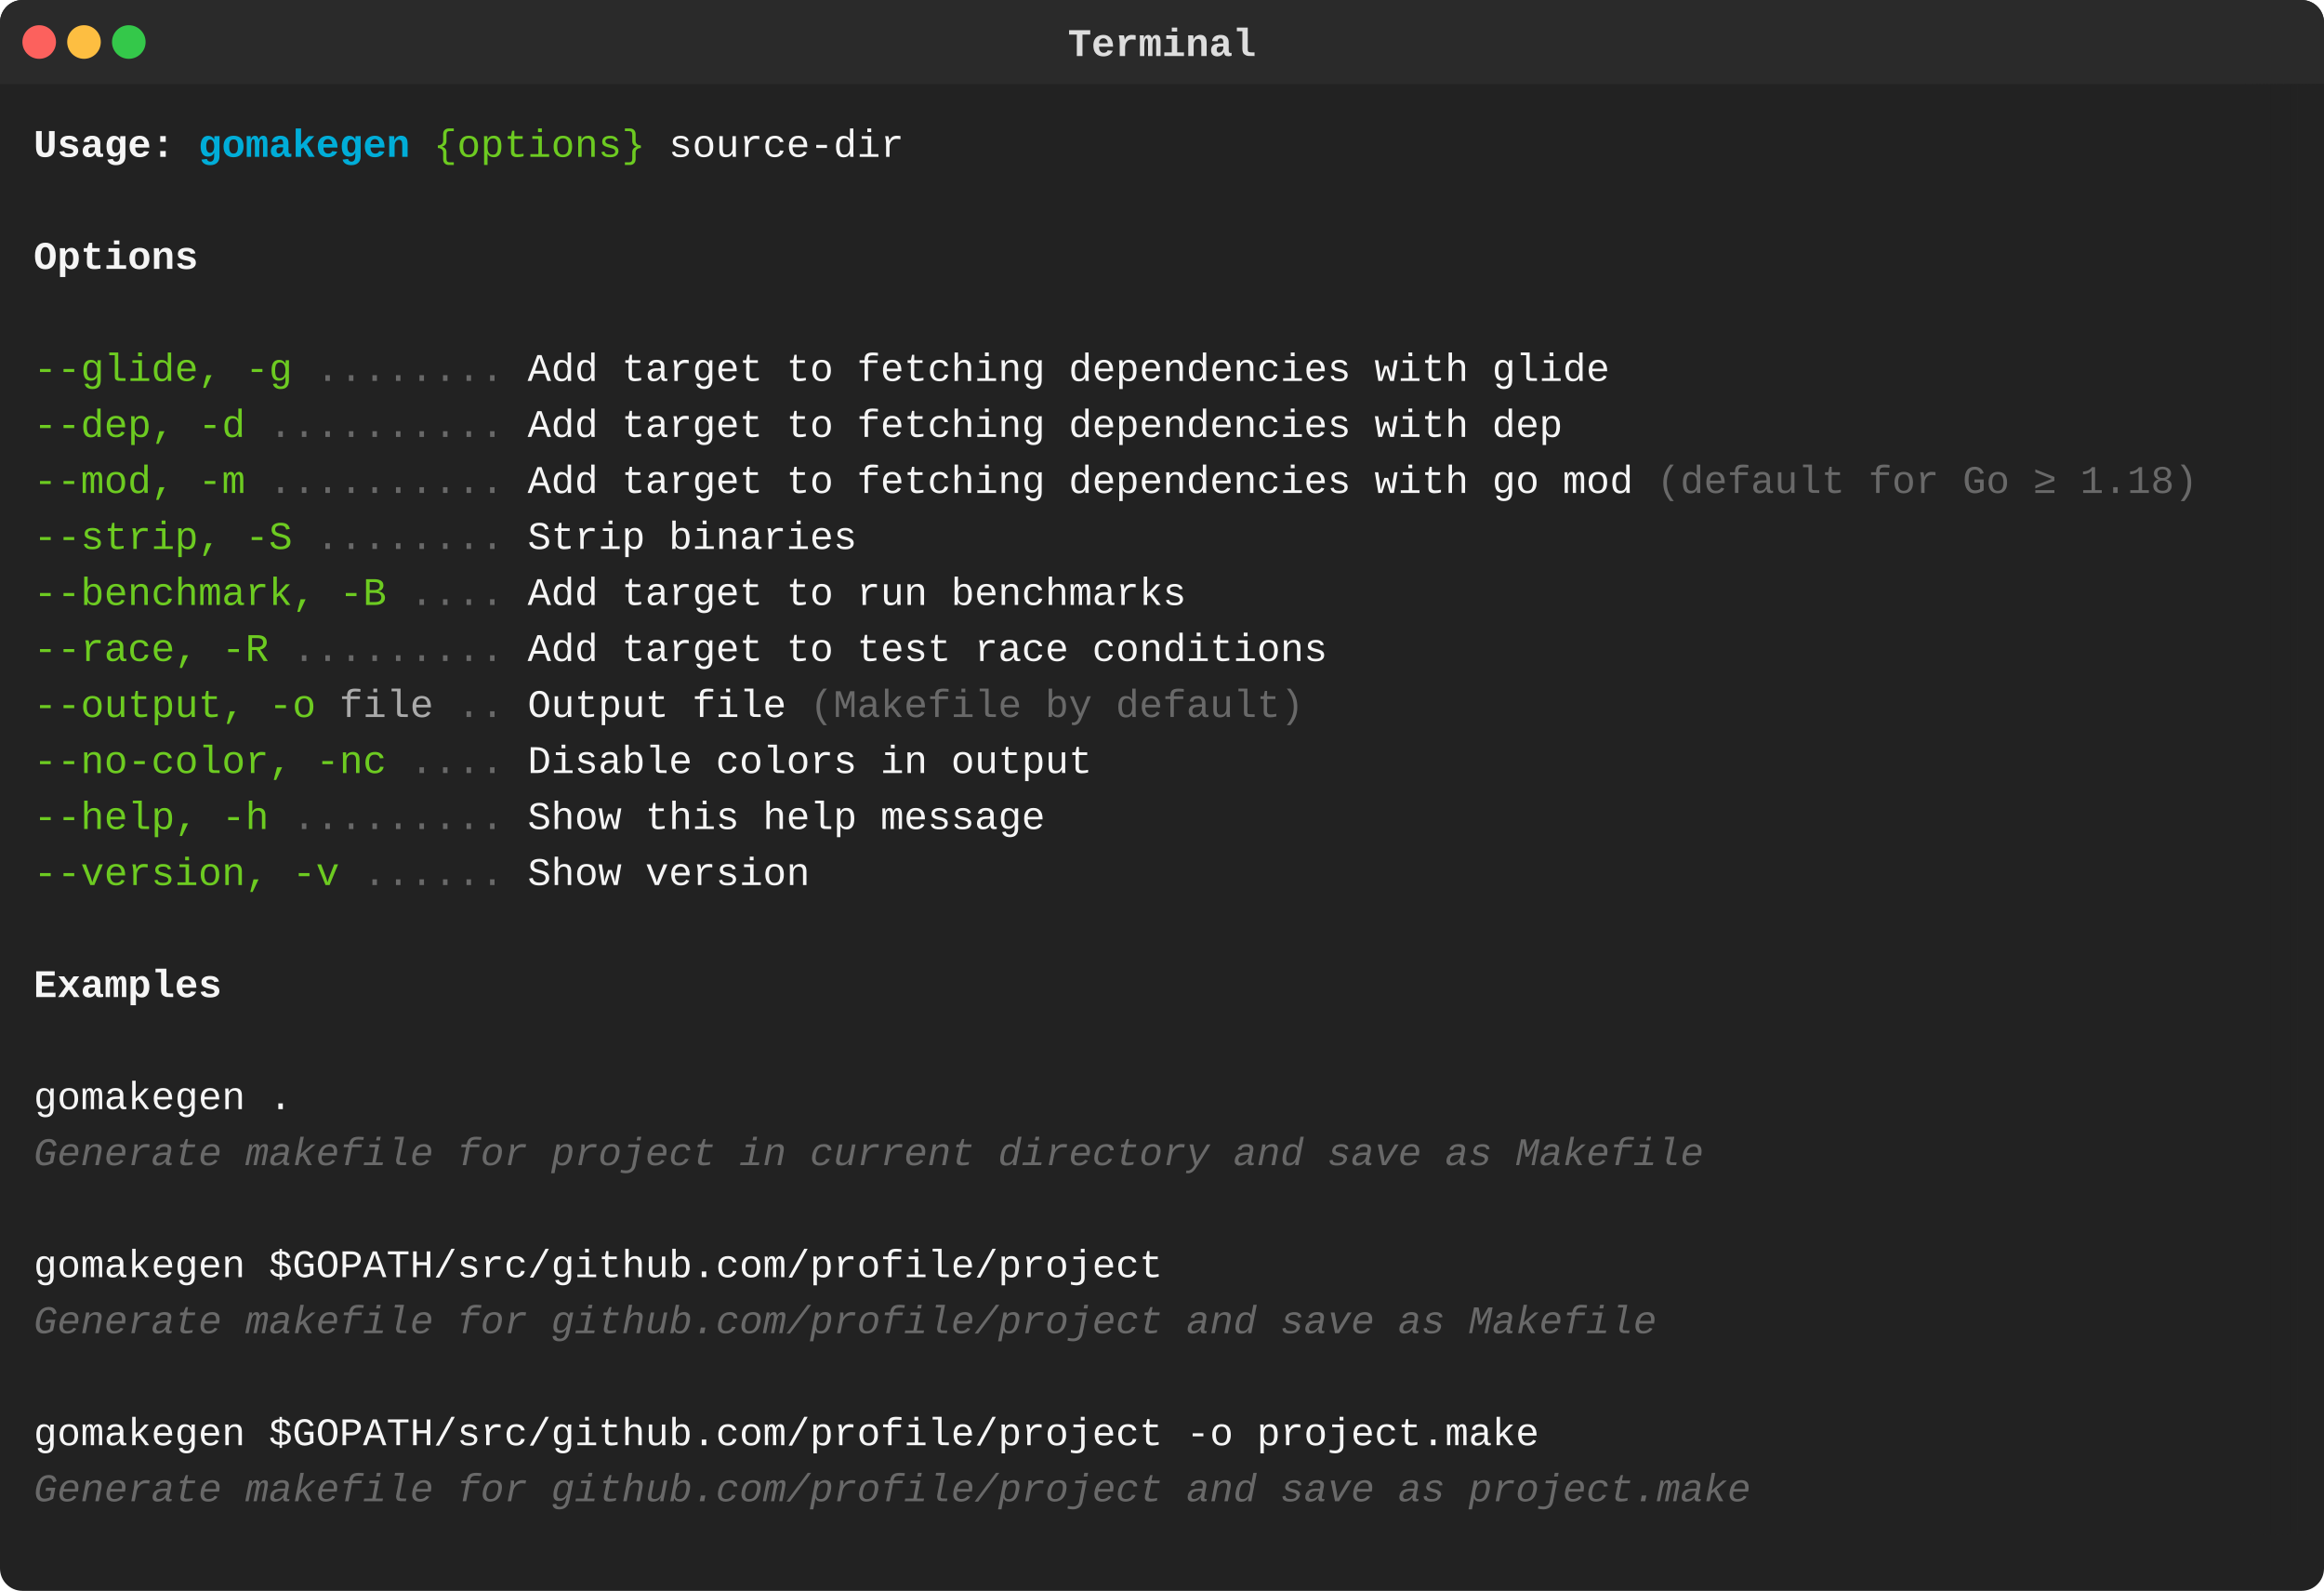
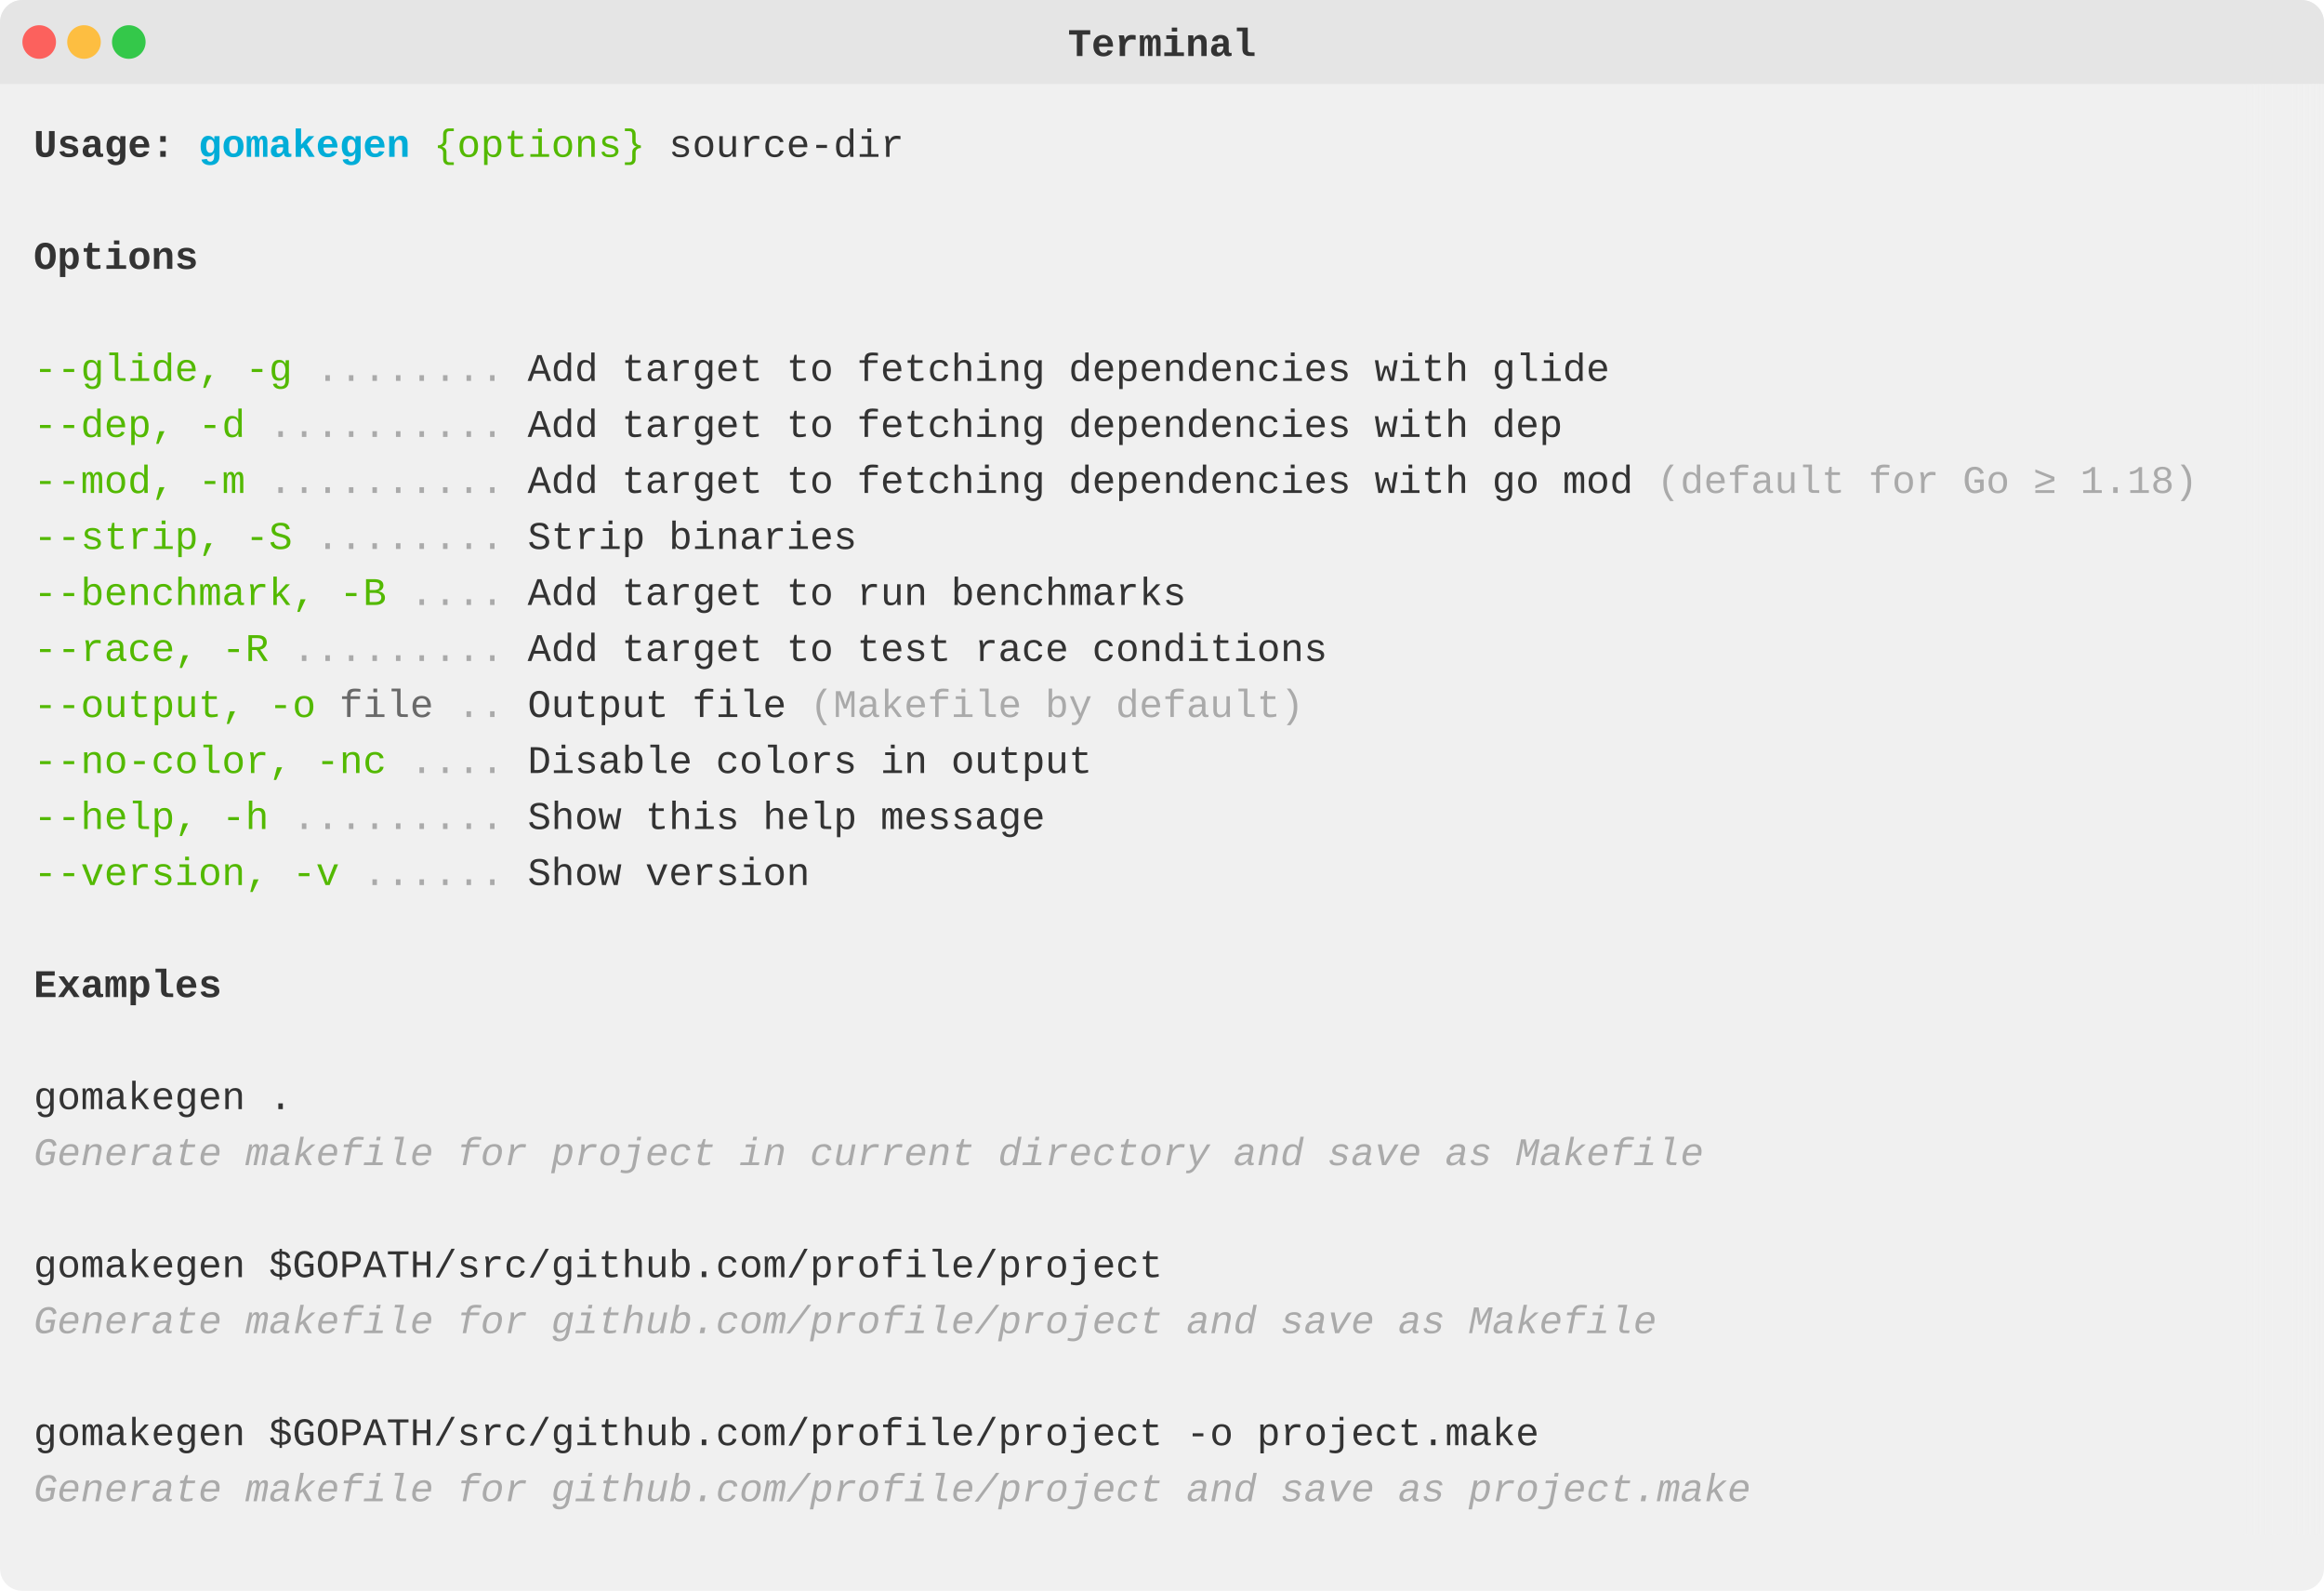
<svg xmlns="http://www.w3.org/2000/svg" width="830" height="568" viewBox="0 0 830 568" fill="none">
  <defs>
    <linearGradient id="fog" x1="0" x2="1" y1="0" y2="0">
      <stop offset="0%" class="bg" stop-opacity="0" />
      <stop offset="98%" class="bg" stop-opacity="1" />
    </linearGradient>
  </defs>
  <style>
    text { font-family: ui-monospace, 'JetBrains Mono', 'Fira Code', 'Iosevka', SFMono-Regular, 'SF Mono', Menlo, Consolas, 'Liberation Mono', monospace; font-size: 14px; font-display: swap; white-space: pre; }
    tspan { white-space: pre; }

    .bold { font-weight: bold; }
    .italic { font-style: italic; }
    .underline { text-decoration-line: underline; }
    .dim { opacity: 0.75; }
    .terminal { font-weight: bold; }

+     text { fill: #333; }
+     .terminal { fill: #333; }
+     .bg { fill: #F0F0F0; stop-color: #F0F0F0; }
+     .window { fill: #E5E5E5; }
+     tspan.r { fill: #BA0000; }
+     tspan.g { fill: #53B900; }
+     tspan.y { fill: #BA9B00; }
+     tspan.b { fill: #0060BA; }
+     tspan.m { fill: #BA00AD; }
+     tspan.c { fill: #00B7BA; }
+     tspan.LG { fill: #696969; }
+     tspan.DG { fill: #AAA; }
+     tspan.R { fill: #EA4B4B; }
+     tspan.G { fill: #88DB43; }
+     tspan.Y { fill: #D3BA3B; }
+     tspan.B { fill: #3890E2; }
+     tspan.M { fill: #DB3BD0; }
+     tspan.C { fill: #39D8DB; }
+     tspan.W { fill: #BEBEBE; }
+     ::-moz-selection { color: #222; fill: #222; background: #CCC; }
+     ::selection { color: #222; fill: #222; background: #CCC; }
+ 
+     @media (prefers-color-scheme: dark) {
    text { fill: #F5F5F5; }
    .terminal { fill: #DDD; }
    .bg { fill: #222; stop-color: #222; }
    .window { fill: #2A2A2A; }
    tspan.r { fill: #D22424; }
    tspan.g { fill: #6DCB21; }
    tspan.y { fill: #DAC425; }
    tspan.b { fill: #5C9AD8; }
    tspan.m { fill: #B6419E; }
    tspan.c { fill: #38AFC5; }
    tspan.LG { fill: #AAA; }
    tspan.DG { fill: #696969; }
    tspan.R { fill: #EF5A56; }
    tspan.G { fill: #49E471; }
    tspan.Y { fill: #E3E342; }
    tspan.B { fill: #7AAAE4; }
    tspan.M { fill: #B853D9; }
    tspan.C { fill: #5FD5DE; }
    tspan.W { fill: #BEBEBE; }
    ::-moz-selection { color: #CCC; fill: #CCC; background: #444; }
    ::selection { color: #CCC; fill: #CCC; background: #444; }
- 
+     }
  </style>
  <rect width="830" height="568" x="0" y="0" rx="8" ry="8" class="bg" />
  <path class="window" d="M8 0h814a8 8 0 0 1 8 8v22H0V8a8 8 0 0 1 8-8Z" shape="rect 0 0 830 30 8 8 0 0 1@c79e7e5e" />
  <circle r="6" cx="14" cy="15" fill="#FC615D" />
  <circle r="6" cx="30" cy="15" fill="#FDBE41" />
  <circle r="6" cx="46" cy="15" fill="#34C84A" />
  <text x="50%" y="20" text-anchor="middle">
    <tspan class="terminal">Terminal</tspan>
  </text>
  <text x="12" y="56">
    <tspan class="bold">Usage:</tspan>
    <tspan class="bold" fill="#00ADD8">gomakegen</tspan>
    <tspan class="g">{options}</tspan> source-dir</text>
  <text x="12" y="96">
    <tspan class="bold">Options</tspan>
  </text>
  <text x="12" y="136">
    <tspan class="g">--glide, -g</tspan>
    <tspan class="DG">........</tspan> Add target to fetching dependencies with glide</text>
  <text x="12" y="156">
    <tspan class="g">--dep, -d</tspan>
    <tspan class="DG">..........</tspan> Add target to fetching dependencies with dep</text>
  <text x="12" y="176">
    <tspan class="g">--mod, -m</tspan>
    <tspan class="DG">..........</tspan> Add target to fetching dependencies with go mod <tspan class="DG">(default for Go ≥ 1.18)</tspan>
  </text>
  <text x="12" y="196">
    <tspan class="g">--strip, -S</tspan>
    <tspan class="DG">........</tspan> Strip binaries</text>
  <text x="12" y="216">
    <tspan class="g">--benchmark, -B</tspan>
    <tspan class="DG">....</tspan> Add target to run benchmarks</text>
  <text x="12" y="236">
    <tspan class="g">--race, -R</tspan>
    <tspan class="DG">.........</tspan> Add target to test race conditions</text>
  <text x="12" y="256">
    <tspan class="g">--output, -o</tspan>
    <tspan class="LG">file</tspan>
    <tspan class="DG">..</tspan> Output file <tspan class="DG">(Makefile by default)</tspan>
  </text>
  <text x="12" y="276">
    <tspan class="g">--no-color, -nc</tspan>
    <tspan class="DG">....</tspan> Disable colors in output</text>
  <text x="12" y="296">
    <tspan class="g">--help, -h</tspan>
    <tspan class="DG">.........</tspan> Show this help message</text>
  <text x="12" y="316">
    <tspan class="g">--version, -v</tspan>
    <tspan class="DG">......</tspan> Show version</text>
  <text x="12" y="356">
    <tspan class="bold">Examples</tspan>
  </text>
  <text x="12" y="396">  gomakegen .</text>
  <text x="12" y="416">
    <tspan class="italic DG">Generate makefile for project in current directory and save as Makefile</tspan>
  </text>
  <text x="12" y="456">  gomakegen $GOPATH/src/github.com/profile/project</text>
  <text x="12" y="476">
    <tspan class="italic DG">Generate makefile for github.com/profile/project and save as Makefile</tspan>
  </text>
  <text x="12" y="516">  gomakegen $GOPATH/src/github.com/profile/project -o project.make</text>
  <text x="12" y="536">
    <tspan class="italic DG">Generate makefile for github.com/profile/project and save as project.make</tspan>
  </text>
  <rect x="800" y="30" width="30.3" height="518" fill="url(#fog)" />
</svg>
